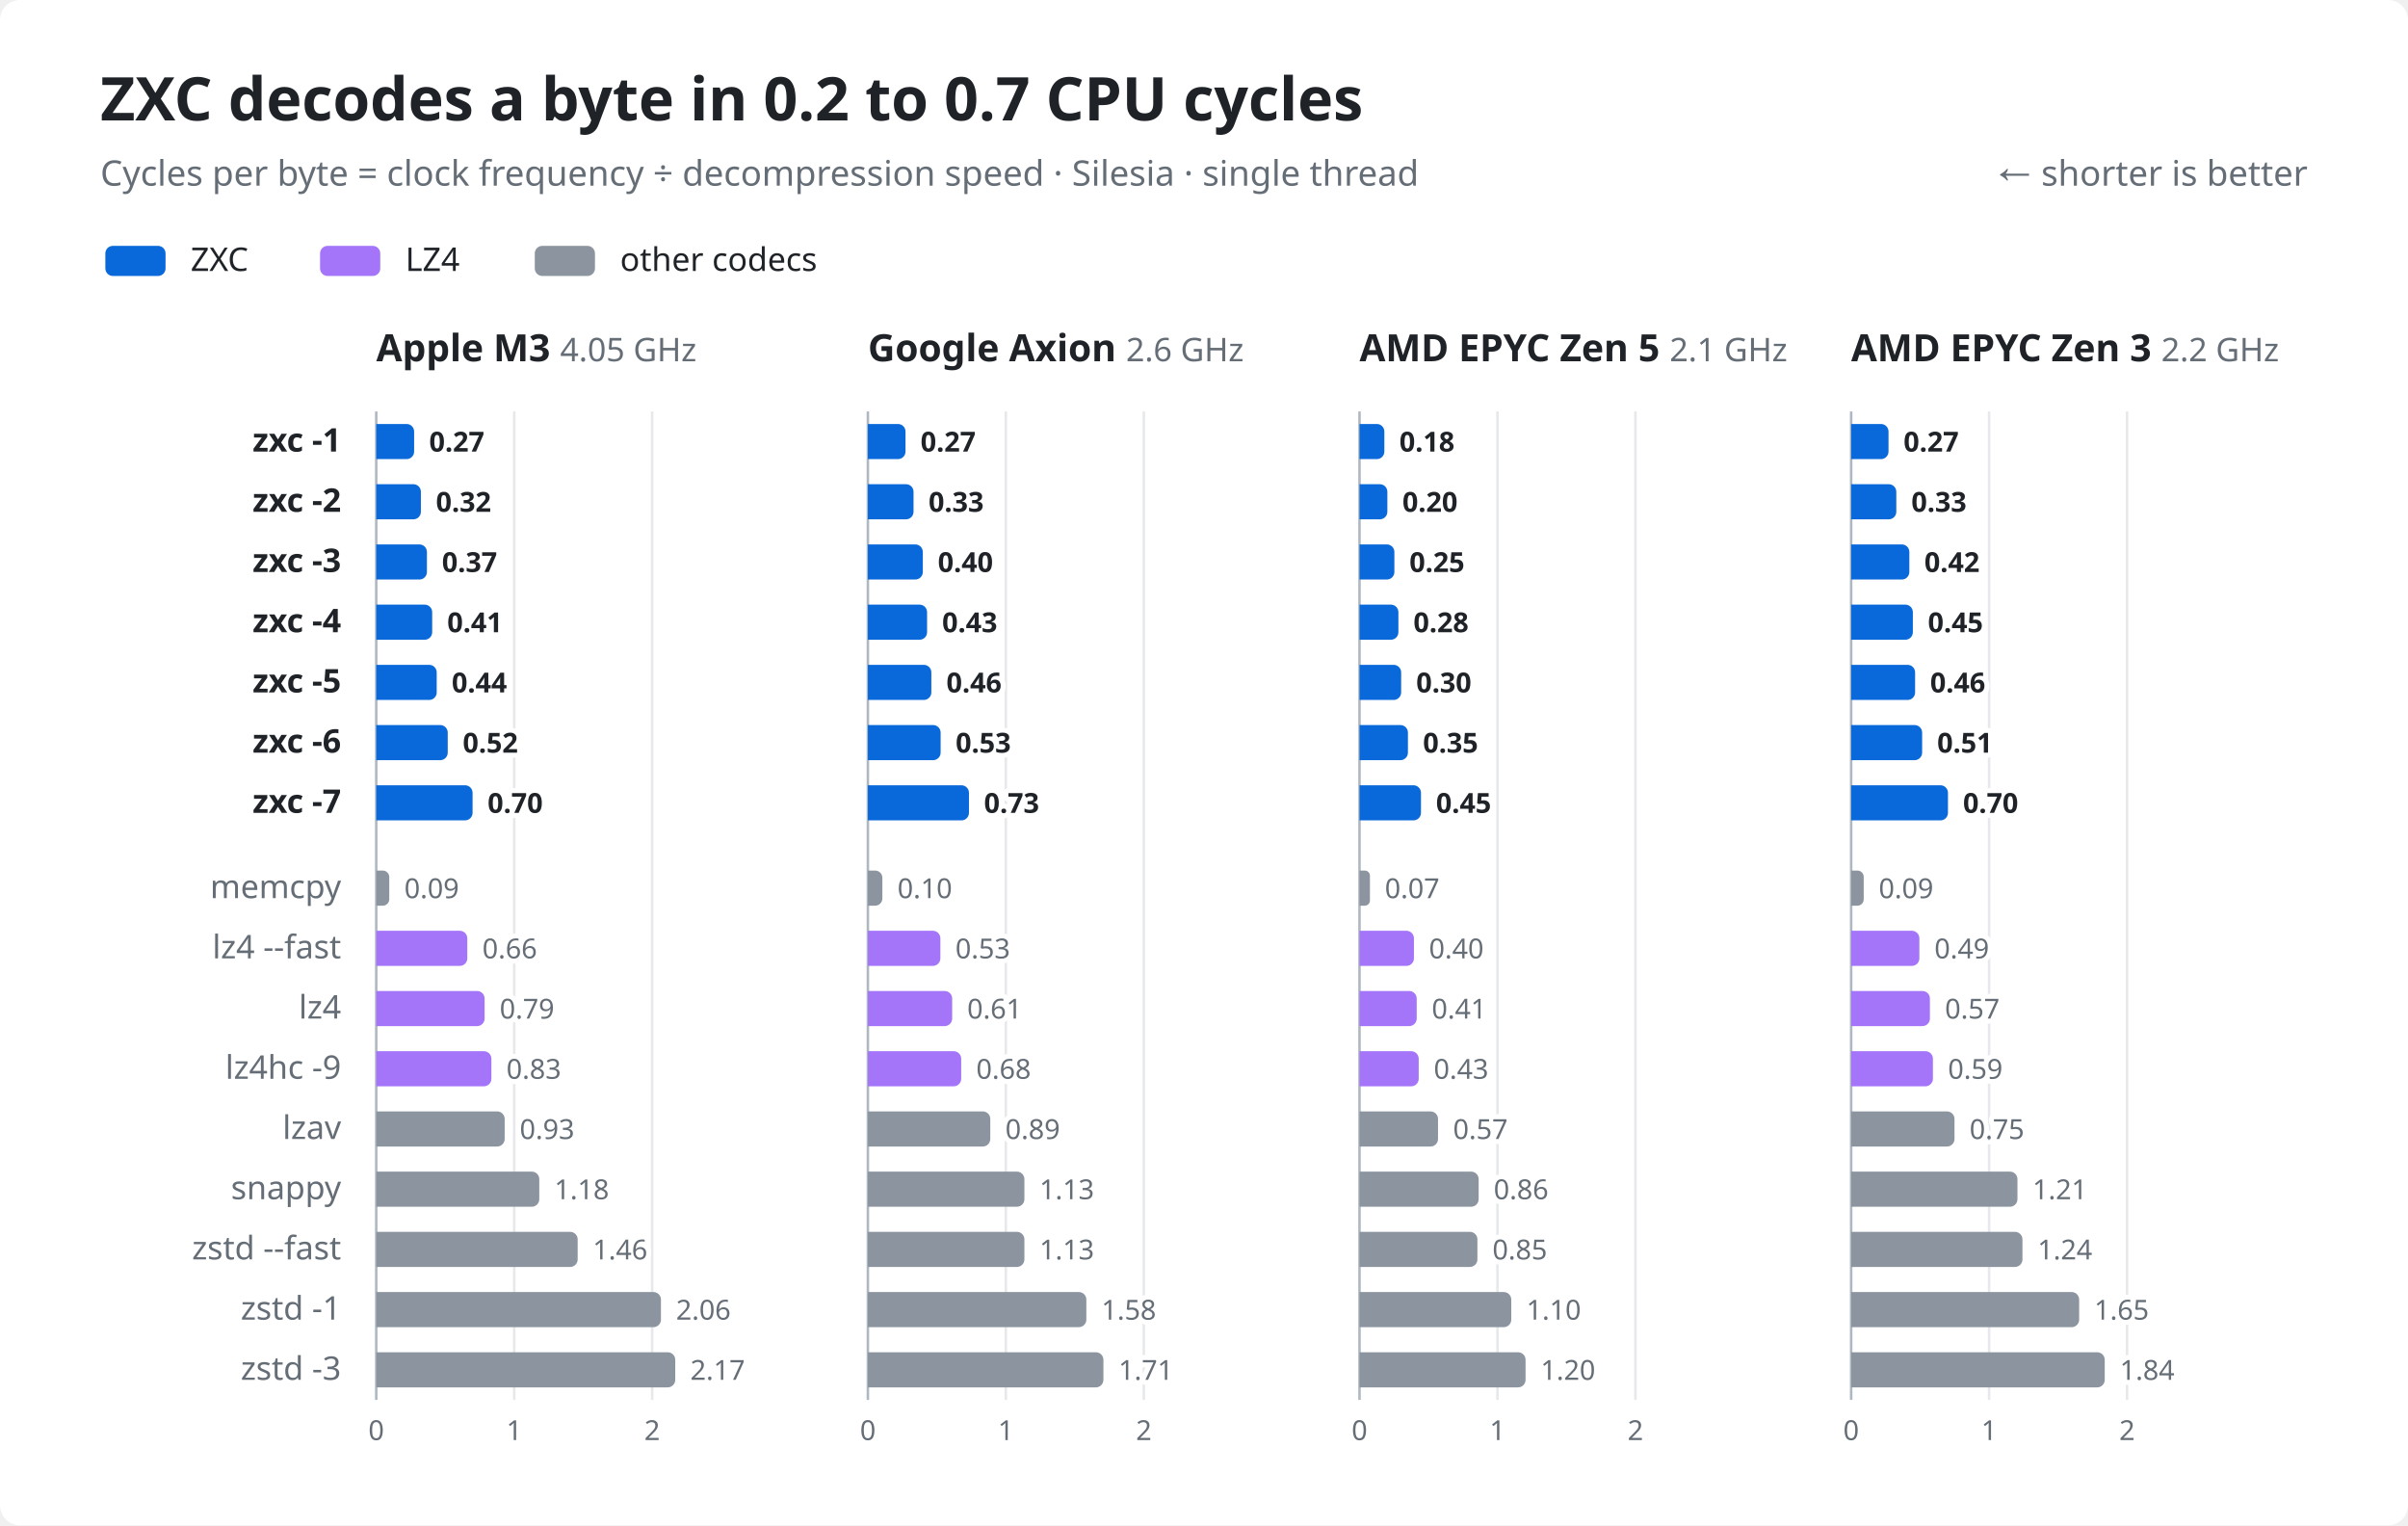
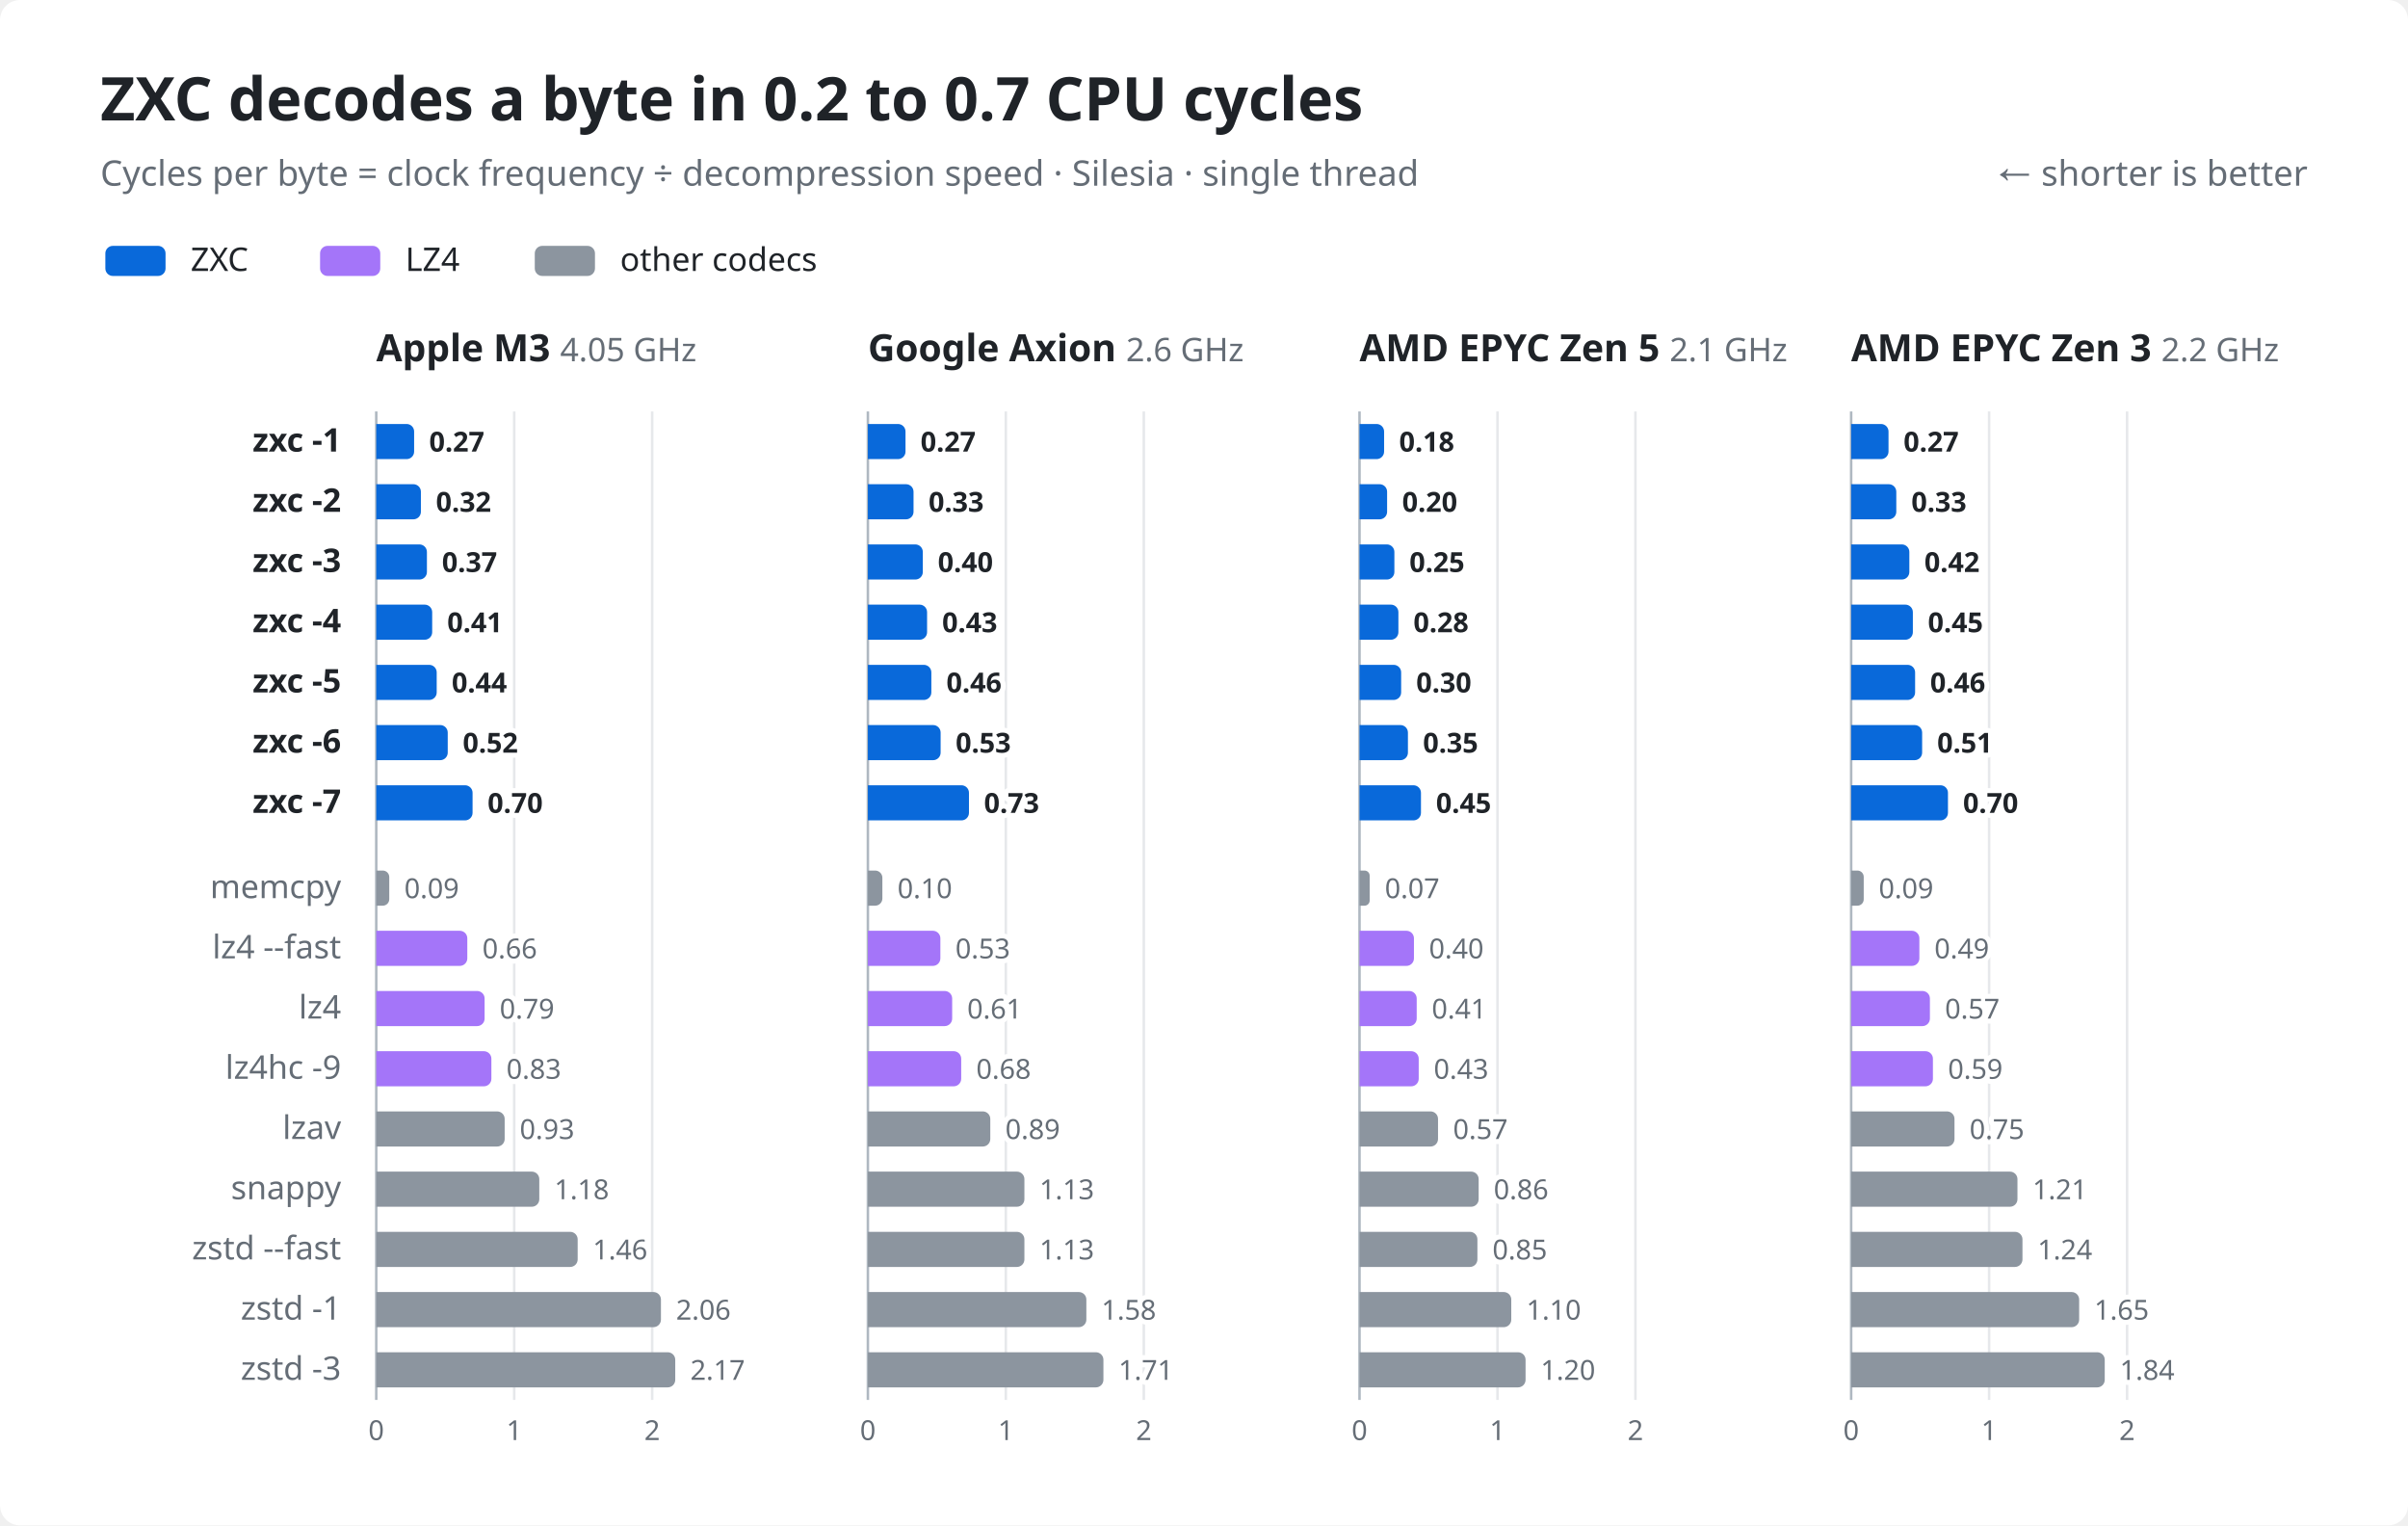
<svg xmlns="http://www.w3.org/2000/svg" viewBox="0 0 960 608" width="960" height="608" role="img" aria-label="CPU cycles per decompressed byte for each codec on four CPUs">
  <style>text{font-family:-apple-system,BlinkMacSystemFont,"Segoe UI","Noto Sans",Helvetica,Arial,sans-serif;font-size:11px}.t{font-size:24px;font-weight:700}.st{font-size:14px}.pt{font-size:15px;font-weight:600}.pa{font-size:13px;font-weight:400}.b{font-weight:600}.lg{font-size:13px}.num{font-variant-numeric:tabular-nums}.grid,.axis{stroke-width:1}.halo{paint-order:stroke;stroke-width:4;stroke-linejoin:round}.bg{fill:#ffffff}text{fill:#1f2328}.mu{fill:#656d76}.grid{stroke:#e6e8eb}.axis{stroke:#afb8c1}.zp{fill:#0969da}.gp{fill:#8c959f}.halo{stroke:#ffffff}.vp{fill:#a475f9}@media (prefers-color-scheme:dark){.bg{fill:#0d1117}text{fill:#e6edf3}.mu{fill:#8d96a0}.grid{stroke:#21262d}.axis{stroke:#3d444d}.zp{fill:#4493f8}.gp{fill:#6e7681}.halo{stroke:#0d1117}.vp{fill:#bc8cff}}.m{text-anchor:middle}.e{text-anchor:end}</style>
  <rect class="bg" width="960" height="608" rx="8" />
  <text x="40" y="48" class="t">ZXC decodes a byte in 0.2 to 0.7 CPU cycles</text>
  <text x="40" y="74" class="st mu">Cycles per byte = clock frequency ÷ decompression speed · Silesia · single thread</text>
  <text x="920" y="74" class="st mu e">← shorter is better</text>
  <rect class="zp" x="42" y="98" width="24" height="12" rx="3" />
  <text x="76" y="108" class="lg">ZXC</text>
  <rect class="vp" x="127.6" y="98" width="24" height="12" rx="3" />
  <text x="161.6" y="108" class="lg">LZ4</text>
  <rect class="gp" x="213.2" y="98" width="24" height="12" rx="3" />
  <text x="247.2" y="108" class="lg">other codecs</text>
  <text x="136" y="180" class="lg b e">zxc -1</text>
  <text x="136" y="204" class="lg b e">zxc -2</text>
  <text x="136" y="228" class="lg b e">zxc -3</text>
  <text x="136" y="252" class="lg b e">zxc -4</text>
  <text x="136" y="276" class="lg b e">zxc -5</text>
  <text x="136" y="300" class="lg b e">zxc -6</text>
  <text x="136" y="324" class="lg b e">zxc -7</text>
  <text x="136" y="358" class="lg mu e">memcpy</text>
  <text x="136" y="382" class="lg mu e">lz4 --fast</text>
  <text x="136" y="406" class="lg mu e">lz4</text>
  <text x="136" y="430" class="lg mu e">lz4hc -9</text>
  <text x="136" y="454" class="lg mu e">lzav</text>
  <text x="136" y="478" class="lg mu e">snappy</text>
  <text x="136" y="502" class="lg mu e">zstd --fast</text>
  <text x="136" y="526" class="lg mu e">zstd -1</text>
  <text x="136" y="550" class="lg mu e">zstd -3</text>
  <text x="150" y="144" class="pt">Apple M3 <tspan class="pa mu">4.05 GHz</tspan>
  </text>
  <path class="axis" d="M150 164v394" />
  <text x="150" y="574" class="mu num m">0</text>
  <path class="grid" d="M205 164v394" />
  <text x="205" y="574" class="mu num m">1</text>
  <path class="grid" d="M260 164v394" />
  <text x="260" y="574" class="mu num m">2</text>
  <path class="zp" d="M150 169h12.1a3 3 0 0 1 3 3v8a3 3 0 0 1 -3 3h-12.1z" />
  <text x="171.1" y="180" class="num halo b">0.27</text>
  <path class="zp" d="M150 193h14.8a3 3 0 0 1 3 3v8a3 3 0 0 1 -3 3h-14.8z" />
  <text x="173.8" y="204" class="num halo b">0.32</text>
  <path class="zp" d="M150 217h17.2a3 3 0 0 1 3 3v8a3 3 0 0 1 -3 3h-17.2z" />
  <text x="176.2" y="228" class="num halo b">0.37</text>
  <path class="zp" d="M150 241h19.3a3 3 0 0 1 3 3v8a3 3 0 0 1 -3 3h-19.3z" />
  <text x="178.3" y="252" class="num halo b">0.41</text>
  <path class="zp" d="M150 265h21.1a3 3 0 0 1 3 3v8a3 3 0 0 1 -3 3h-21.1z" />
  <text x="180.1" y="276" class="num halo b">0.44</text>
  <path class="zp" d="M150 289h25.5a3 3 0 0 1 3 3v8a3 3 0 0 1 -3 3h-25.5z" />
  <text x="184.5" y="300" class="num halo b">0.52</text>
  <path class="zp" d="M150 313h35.4a3 3 0 0 1 3 3v8a3 3 0 0 1 -3 3h-35.4z" />
  <text x="194.4" y="324" class="num halo b">0.70</text>
  <path class="gp" d="M150 347h2.6a2.589 2.589 0 0 1 2.589 2.589v8.822a2.589 2.589 0 0 1 -2.589 2.589h-2.6z" />
  <text x="161.2" y="358" class="num halo mu">0.09</text>
  <path class="vp" d="M150 371h33.3a3 3 0 0 1 3 3v8a3 3 0 0 1 -3 3h-33.3z" />
  <text x="192.3" y="382" class="num halo mu">0.66</text>
  <path class="vp" d="M150 395h40.2a3 3 0 0 1 3 3v8a3 3 0 0 1 -3 3h-40.2z" />
  <text x="199.2" y="406" class="num halo mu">0.79</text>
  <path class="vp" d="M150 419h42.9a3 3 0 0 1 3 3v8a3 3 0 0 1 -3 3h-42.9z" />
  <text x="201.9" y="430" class="num halo mu">0.83</text>
  <path class="gp" d="M150 443h48.2a3 3 0 0 1 3 3v8a3 3 0 0 1 -3 3h-48.2z" />
  <text x="207.2" y="454" class="num halo mu">0.93</text>
  <path class="gp" d="M150 467h62a3 3 0 0 1 3 3v8a3 3 0 0 1 -3 3h-62z" />
  <text x="221" y="478" class="num halo mu">1.18</text>
  <path class="gp" d="M150 491h77.3a3 3 0 0 1 3 3v8a3 3 0 0 1 -3 3h-77.3z" />
  <text x="236.3" y="502" class="num halo mu">1.46</text>
  <path class="gp" d="M150 515h110.5a3 3 0 0 1 3 3v8a3 3 0 0 1 -3 3h-110.5z" />
  <text x="269.5" y="526" class="num halo mu">2.06</text>
  <path class="gp" d="M150 539h116.2a3 3 0 0 1 3 3v8a3 3 0 0 1 -3 3h-116.2z" />
  <text x="275.2" y="550" class="num halo mu">2.17</text>
  <text x="346" y="144" class="pt">Google Axion <tspan class="pa mu">2.6 GHz</tspan>
  </text>
  <path class="axis" d="M346 164v394" />
  <text x="346" y="574" class="mu num m">0</text>
  <path class="grid" d="M401 164v394" />
  <text x="401" y="574" class="mu num m">1</text>
  <path class="grid" d="M456 164v394" />
  <text x="456" y="574" class="mu num m">2</text>
  <path class="zp" d="M346 169h12a3 3 0 0 1 3 3v8a3 3 0 0 1 -3 3h-12z" />
  <text x="367" y="180" class="num halo b">0.27</text>
  <path class="zp" d="M346 193h15.2a3 3 0 0 1 3 3v8a3 3 0 0 1 -3 3h-15.2z" />
  <text x="370.2" y="204" class="num halo b">0.33</text>
  <path class="zp" d="M346 217h18.9a3 3 0 0 1 3 3v8a3 3 0 0 1 -3 3h-18.9z" />
  <text x="373.9" y="228" class="num halo b">0.40</text>
  <path class="zp" d="M346 241h20.6a3 3 0 0 1 3 3v8a3 3 0 0 1 -3 3h-20.6z" />
  <text x="375.6" y="252" class="num halo b">0.43</text>
  <path class="zp" d="M346 265h22.3a3 3 0 0 1 3 3v8a3 3 0 0 1 -3 3h-22.3z" />
  <text x="377.3" y="276" class="num halo b">0.46</text>
  <path class="zp" d="M346 289h26a3 3 0 0 1 3 3v8a3 3 0 0 1 -3 3h-26z" />
  <text x="381" y="300" class="num halo b">0.53</text>
  <path class="zp" d="M346 313h37.3a3 3 0 0 1 3 3v8a3 3 0 0 1 -3 3h-37.3z" />
  <text x="392.3" y="324" class="num halo b">0.73</text>
  <path class="gp" d="M346 347h2.9a2.877 2.877 0 0 1 2.877 2.877v8.246a2.877 2.877 0 0 1 -2.877 2.877h-2.9z" />
  <text x="357.8" y="358" class="num halo mu">0.10</text>
  <path class="vp" d="M346 371h25.9a3 3 0 0 1 3 3v8a3 3 0 0 1 -3 3h-25.9z" />
  <text x="380.9" y="382" class="num halo mu">0.53</text>
  <path class="vp" d="M346 395h30.6a3 3 0 0 1 3 3v8a3 3 0 0 1 -3 3h-30.6z" />
  <text x="385.6" y="406" class="num halo mu">0.61</text>
  <path class="vp" d="M346 419h34.2a3 3 0 0 1 3 3v8a3 3 0 0 1 -3 3h-34.2z" />
  <text x="389.2" y="430" class="num halo mu">0.68</text>
  <path class="gp" d="M346 443h45.8a3 3 0 0 1 3 3v8a3 3 0 0 1 -3 3h-45.8z" />
  <text x="400.8" y="454" class="num halo mu">0.89</text>
  <path class="gp" d="M346 467h59.4a3 3 0 0 1 3 3v8a3 3 0 0 1 -3 3h-59.4z" />
  <text x="414.4" y="478" class="num halo mu">1.13</text>
  <path class="gp" d="M346 491h59.4a3 3 0 0 1 3 3v8a3 3 0 0 1 -3 3h-59.4z" />
  <text x="414.4" y="502" class="num halo mu">1.13</text>
  <path class="gp" d="M346 515h84.1a3 3 0 0 1 3 3v8a3 3 0 0 1 -3 3h-84.1z" />
  <text x="439.1" y="526" class="num halo mu">1.58</text>
  <path class="gp" d="M346 539h90.9a3 3 0 0 1 3 3v8a3 3 0 0 1 -3 3h-90.9z" />
  <text x="445.9" y="550" class="num halo mu">1.71</text>
  <text x="542" y="144" class="pt">AMD EPYC Zen 5 <tspan class="pa mu">2.1 GHz</tspan>
  </text>
  <path class="axis" d="M542 164v394" />
  <text x="542" y="574" class="mu num m">0</text>
  <path class="grid" d="M597 164v394" />
  <text x="597" y="574" class="mu num m">1</text>
  <path class="grid" d="M652 164v394" />
  <text x="652" y="574" class="mu num m">2</text>
-   <path class="zp" d="M542 169h6.9a3 3 0 0 1 3 3v8a3 3 0 0 1 -3 3h-6.9z" />
-   <text x="557.9" y="180" class="num halo b">0.18</text>
-   <path class="zp" d="M542 193h8.1a3 3 0 0 1 3 3v8a3 3 0 0 1 -3 3h-8.1z" />
-   <text x="559.1" y="204" class="num halo b">0.20</text>
+   <path class="zp" d="M542 169h6.8a3 3 0 0 1 3 3v8a3 3 0 0 1 -3 3h-6.8z" />
+   <text x="557.8" y="180" class="num halo b">0.18</text>
+   <path class="zp" d="M542 193h8a3 3 0 0 1 3 3v8a3 3 0 0 1 -3 3h-8z" />
+   <text x="559" y="204" class="num halo b">0.20</text>
  <path class="zp" d="M542 217h10.9a3 3 0 0 1 3 3v8a3 3 0 0 1 -3 3h-10.9z" />
  <text x="561.9" y="228" class="num halo b">0.25</text>
  <path class="zp" d="M542 241h12.5a3 3 0 0 1 3 3v8a3 3 0 0 1 -3 3h-12.5z" />
  <text x="563.5" y="252" class="num halo b">0.28</text>
  <path class="zp" d="M542 265h13.6a3 3 0 0 1 3 3v8a3 3 0 0 1 -3 3h-13.6z" />
  <text x="564.6" y="276" class="num halo b">0.30</text>
  <path class="zp" d="M542 289h16.3a3 3 0 0 1 3 3v8a3 3 0 0 1 -3 3h-16.3z" />
  <text x="567.3" y="300" class="num halo b">0.35</text>
  <path class="zp" d="M542 313h21.5a3 3 0 0 1 3 3v8a3 3 0 0 1 -3 3h-21.5z" />
  <text x="572.5" y="324" class="num halo b">0.45</text>
-   <path class="gp" d="M542 347h2.1a2.053 2.053 0 0 1 2.053 2.053v9.893a2.053 2.053 0 0 1 -2.053 2.053h-2.1z" />
+   <path class="gp" d="M542 347h2a2.05 2.05 0 0 1 2.05 2.05v9.9a2.05 2.05 0 0 1 -2.05 2.05h-2z" />
  <text x="552.1" y="358" class="num halo mu">0.07</text>
  <path class="vp" d="M542 371h18.7a3 3 0 0 1 3 3v8a3 3 0 0 1 -3 3h-18.7z" />
  <text x="569.7" y="382" class="num halo mu">0.40</text>
  <path class="vp" d="M542 395h19.8a3 3 0 0 1 3 3v8a3 3 0 0 1 -3 3h-19.8z" />
  <text x="570.8" y="406" class="num halo mu">0.41</text>
  <path class="vp" d="M542 419h20.6a3 3 0 0 1 3 3v8a3 3 0 0 1 -3 3h-20.6z" />
  <text x="571.6" y="430" class="num halo mu">0.43</text>
  <path class="gp" d="M542 443h28.3a3 3 0 0 1 3 3v8a3 3 0 0 1 -3 3h-28.3z" />
  <text x="579.3" y="454" class="num halo mu">0.57</text>
  <path class="gp" d="M542 467h44.5a3 3 0 0 1 3 3v8a3 3 0 0 1 -3 3h-44.5z" />
  <text x="595.5" y="478" class="num halo mu">0.86</text>
  <path class="gp" d="M542 491h44a3 3 0 0 1 3 3v8a3 3 0 0 1 -3 3h-44z" />
  <text x="595" y="502" class="num halo mu">0.85</text>
  <path class="gp" d="M542 515h57.5a3 3 0 0 1 3 3v8a3 3 0 0 1 -3 3h-57.5z" />
  <text x="608.5" y="526" class="num halo mu">1.10</text>
  <path class="gp" d="M542 539h63.2a3 3 0 0 1 3 3v8a3 3 0 0 1 -3 3h-63.2z" />
  <text x="614.2" y="550" class="num halo mu">1.20</text>
  <text x="738" y="144" class="pt">AMD EPYC Zen 3 <tspan class="pa mu">2.2 GHz</tspan>
  </text>
  <path class="axis" d="M738 164v394" />
  <text x="738" y="574" class="mu num m">0</text>
  <path class="grid" d="M793 164v394" />
  <text x="793" y="574" class="mu num m">1</text>
  <path class="grid" d="M848 164v394" />
  <text x="848" y="574" class="mu num m">2</text>
  <path class="zp" d="M738 169h11.9a3 3 0 0 1 3 3v8a3 3 0 0 1 -3 3h-11.9z" />
  <text x="758.9" y="180" class="num halo b">0.27</text>
  <path class="zp" d="M738 193h15a3 3 0 0 1 3 3v8a3 3 0 0 1 -3 3h-15z" />
  <text x="762" y="204" class="num halo b">0.33</text>
  <path class="zp" d="M738 217h20.2a3 3 0 0 1 3 3v8a3 3 0 0 1 -3 3h-20.2z" />
  <text x="767.2" y="228" class="num halo b">0.42</text>
  <path class="zp" d="M738 241h21.6a3 3 0 0 1 3 3v8a3 3 0 0 1 -3 3h-21.6z" />
  <text x="768.6" y="252" class="num halo b">0.45</text>
  <path class="zp" d="M738 265h22.5a3 3 0 0 1 3 3v8a3 3 0 0 1 -3 3h-22.5z" />
  <text x="769.5" y="276" class="num halo b">0.46</text>
  <path class="zp" d="M738 289h25.3a3 3 0 0 1 3 3v8a3 3 0 0 1 -3 3h-25.3z" />
  <text x="772.3" y="300" class="num halo b">0.51</text>
  <path class="zp" d="M738 313h35.6a3 3 0 0 1 3 3v8a3 3 0 0 1 -3 3h-35.6z" />
  <text x="782.6" y="324" class="num halo b">0.70</text>
  <path class="gp" d="M738 347h2.5a2.513 2.513 0 0 1 2.513 2.513v8.974a2.513 2.513 0 0 1 -2.513 2.513h-2.5z" />
  <text x="749" y="358" class="num halo mu">0.09</text>
  <path class="vp" d="M738 371h24.2a3 3 0 0 1 3 3v8a3 3 0 0 1 -3 3h-24.2z" />
  <text x="771.2" y="382" class="num halo mu">0.49</text>
  <path class="vp" d="M738 395h28.4a3 3 0 0 1 3 3v8a3 3 0 0 1 -3 3h-28.4z" />
  <text x="775.4" y="406" class="num halo mu">0.57</text>
  <path class="vp" d="M738 419h29.6a3 3 0 0 1 3 3v8a3 3 0 0 1 -3 3h-29.6z" />
  <text x="776.6" y="430" class="num halo mu">0.59</text>
  <path class="gp" d="M738 443h38.2a3 3 0 0 1 3 3v8a3 3 0 0 1 -3 3h-38.2z" />
  <text x="785.2" y="454" class="num halo mu">0.75</text>
  <path class="gp" d="M738 467h63.3a3 3 0 0 1 3 3v8a3 3 0 0 1 -3 3h-63.3z" />
  <text x="810.3" y="478" class="num halo mu">1.21</text>
  <path class="gp" d="M738 491h65.3a3 3 0 0 1 3 3v8a3 3 0 0 1 -3 3h-65.3z" />
  <text x="812.3" y="502" class="num halo mu">1.24</text>
  <path class="gp" d="M738 515h87.9a3 3 0 0 1 3 3v8a3 3 0 0 1 -3 3h-87.9z" />
  <text x="834.9" y="526" class="num halo mu">1.65</text>
  <path class="gp" d="M738 539h98.1a3 3 0 0 1 3 3v8a3 3 0 0 1 -3 3h-98.1z" />
  <text x="845.1" y="550" class="num halo mu">1.84</text>
</svg>
